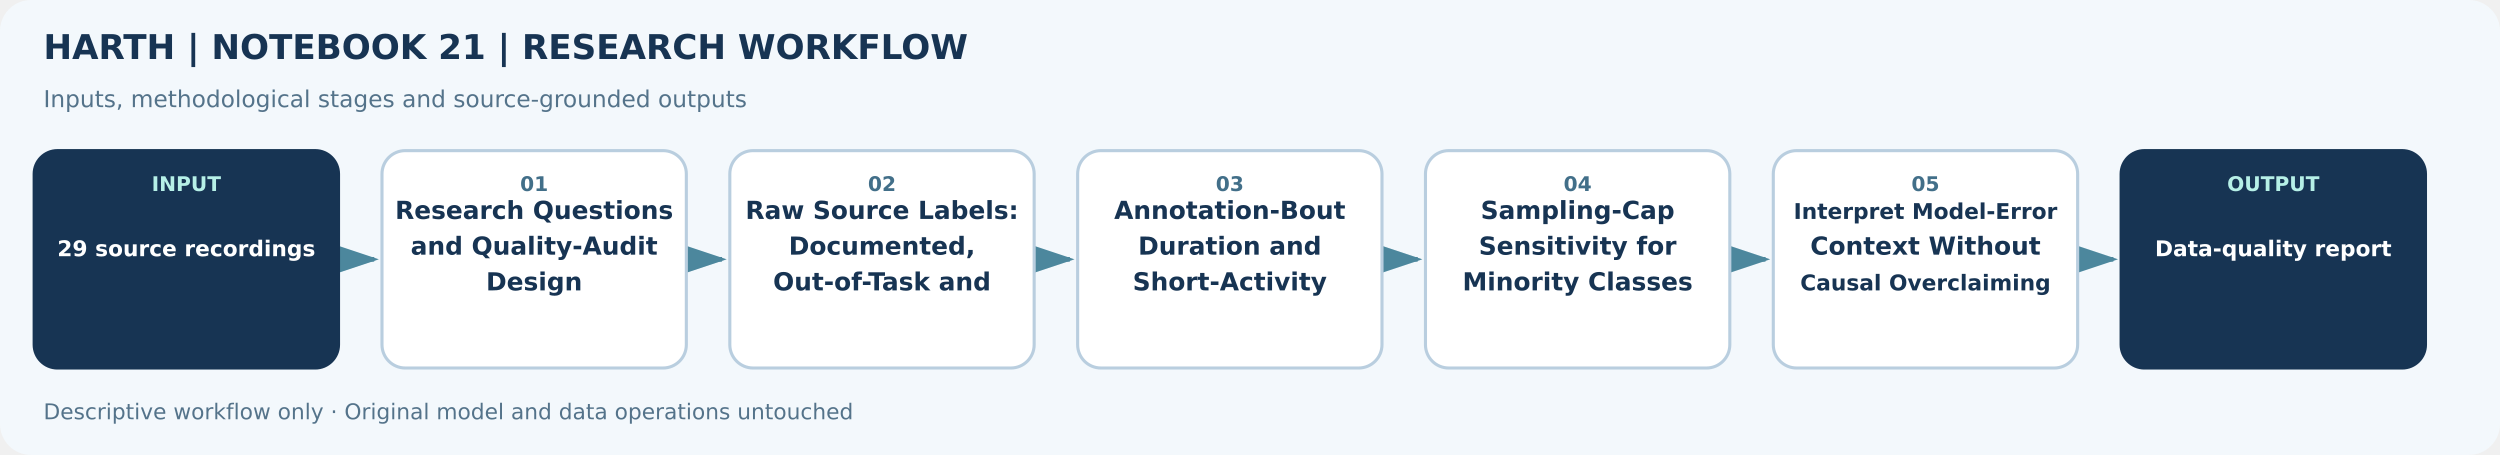
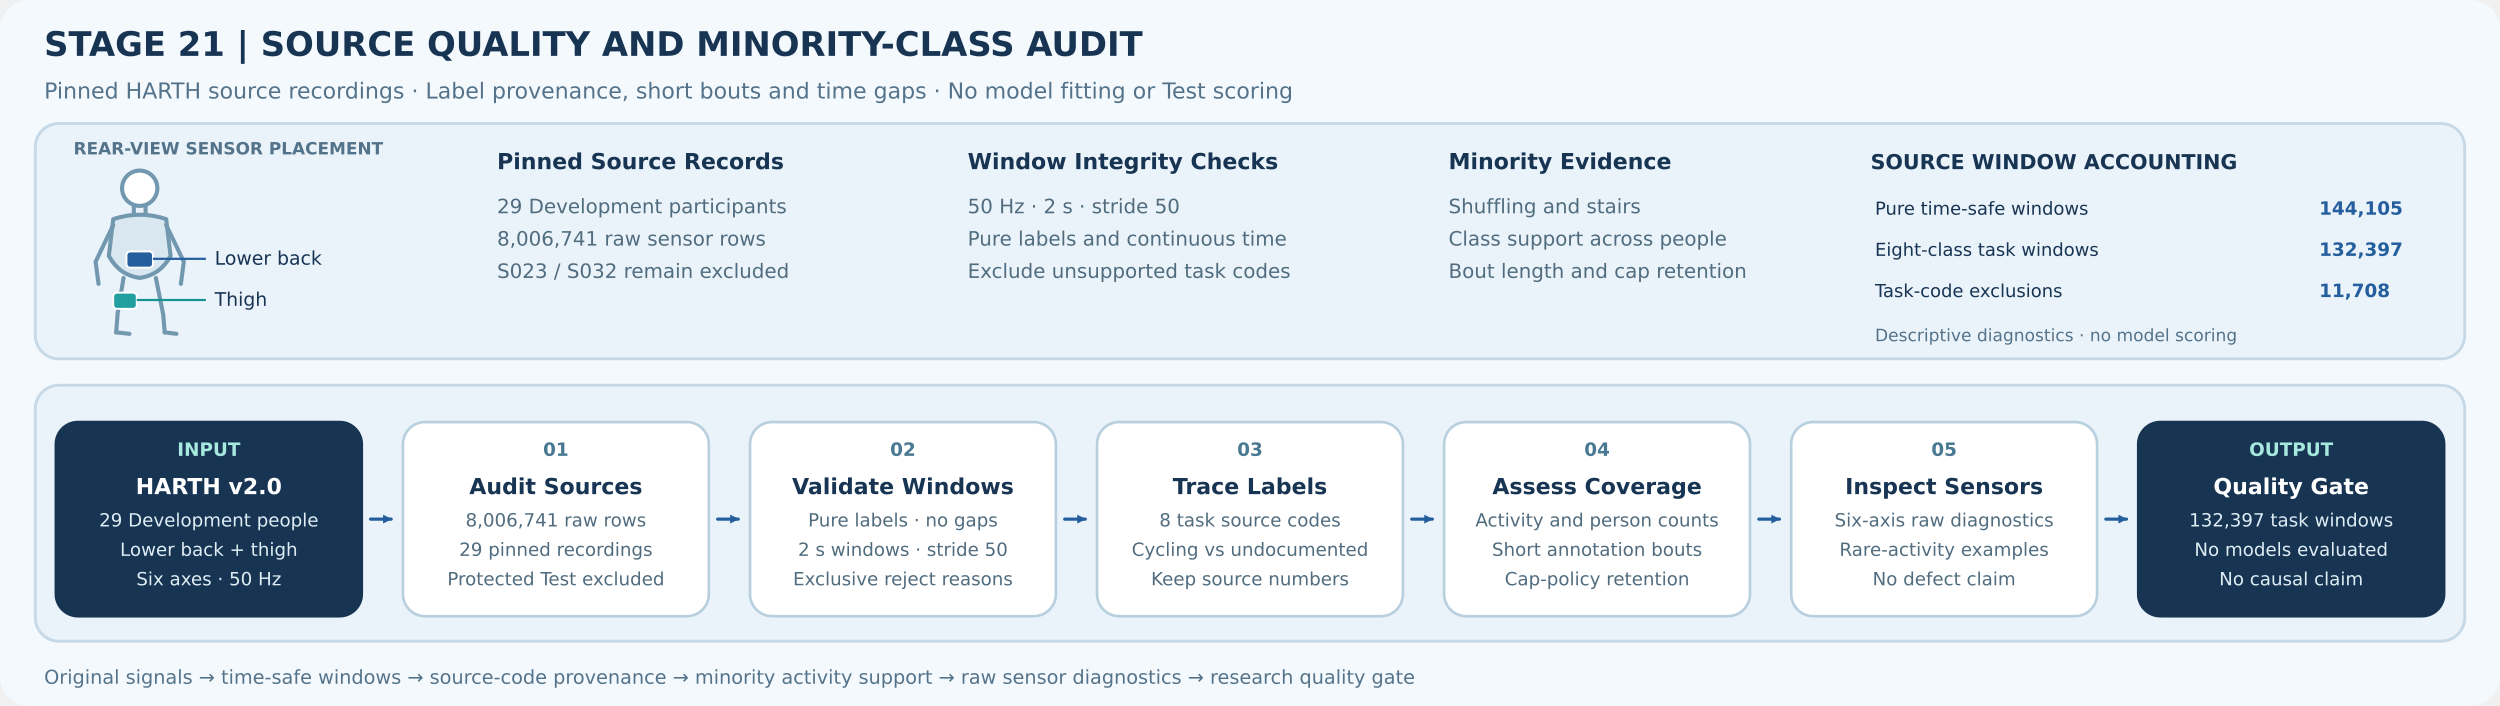
- <svg xmlns="http://www.w3.org/2000/svg" width="1610" height="293" viewBox="0 0 1610 293" role="img" aria-labelledby="title desc">
+ <svg xmlns="http://www.w3.org/2000/svg" width="1700" height="480" viewBox="0 0 1700 480" role="img" aria-labelledby="title desc">
  <defs>
-     <marker id="arrow" markerWidth="10" markerHeight="10" refX="8" refY="3" orient="auto">
-       <path d="M0 0 L0 6 L9 3 Z" fill="#4C879D" />
+     <marker id="small-arrow" markerUnits="userSpaceOnUse" markerWidth="6" markerHeight="6" refX="5.5" refY="3" orient="auto">
+       <path d="M0 0 L6 3 L0 6 Z" fill="#245E9D" />
    </marker>
  </defs>
-   <rect width="1610" height="293" rx="20" fill="#F3F8FC" />
-   <text x="28" y="38" font-family="DejaVu Sans, Arial, sans-serif" font-size="22" font-weight="700" fill="#173453">HARTH  |  NOTEBOOK 21  |  RESEARCH WORKFLOW</text>
-   <text x="28" y="69" font-family="DejaVu Sans, Arial, sans-serif" font-size="15" fill="#54738A">Inputs, methodological stages and source-grounded outputs</text>
+   <rect width="1700" height="480" rx="20" fill="#F4F9FD" />
  <g font-family="DejaVu Sans, Arial, sans-serif">
-     <path d="M224 167 H241" stroke="#4C879D" stroke-width="3" marker-end="url(#arrow)" />
-     <path d="M448 167 H465" stroke="#4C879D" stroke-width="3" marker-end="url(#arrow)" />
-     <path d="M672 167 H689" stroke="#4C879D" stroke-width="3" marker-end="url(#arrow)" />
-     <path d="M896 167 H913" stroke="#4C879D" stroke-width="3" marker-end="url(#arrow)" />
-     <path d="M1120 167 H1137" stroke="#4C879D" stroke-width="3" marker-end="url(#arrow)" />
-     <path d="M1344 167 H1361" stroke="#4C879D" stroke-width="3" marker-end="url(#arrow)" />
-     <g>
-       <rect x="22" y="97" width="196" height="140" rx="15" fill="#173453" stroke="#173453" stroke-width="2" />
-       <text x="120" y="123" text-anchor="middle" font-size="13" font-weight="700" fill="#B6F0E7">INPUT</text>
-       <text x="120" y="165" text-anchor="middle" font-size="14" font-weight="600" fill="#FFFFFF">29 source recordings</text>
+     <text x="30" y="38" font-size="23" font-weight="700" fill="#173453">STAGE 21 | SOURCE QUALITY AND MINORITY-CLASS AUDIT</text>
+     <text x="30" y="67" font-size="15" fill="#54738A">Pinned HARTH source recordings · Label provenance, short bouts and time gaps · No model fitting or Test scoring</text>
+     <rect x="24" y="84" width="1652" height="160" rx="16" fill="#EAF3FA" stroke="#C7D9E6" stroke-width="2" />
+     <rect x="24" y="262" width="1652" height="174" rx="16" fill="#EAF3FA" stroke="#C7D9E6" stroke-width="2" />
+     <g aria-label="Rear-view two-sensor placement, completely within context panel">
+       <text x="50" y="105" font-size="11.5" font-weight="700" fill="#53738A">REAR-VIEW SENSOR PLACEMENT</text>
+       <g stroke="#7298B0" stroke-width="2.8" stroke-linecap="round" stroke-linejoin="round">
+         <circle cx="95" cy="128" r="12" fill="#FFFFFF" />
+         <path d="M91 140 L91 147 M99 140 L99 147" fill="none" />
+         <path d="M77 149 Q95 143 113 149 L116 174 Q109 187 95 189 Q81 187 74 174 Z" fill="#D9E7F1" />
+         <path d="M77 153 L65 178 L67 193 M113 153 L125 178 L123 193" fill="none" />
+         <path d="M84 189 L80 213 L79 226 M106 189 L111 214 L112 226" fill="none" />
+         <path d="M79 226 L88 227 M112 226 L120 227" fill="none" />
+       </g>
+       <rect x="86" y="171" width="18" height="11" rx="2.5" fill="#245E9D" stroke="#FFFFFF" stroke-width="1.3" />
+       <rect x="77" y="199" width="16" height="11" rx="2.5" fill="#22A0A0" stroke="#FFFFFF" stroke-width="1.3" />
+       <path d="M104 176 H140" stroke="#245E9D" stroke-width="1.5" />
+       <text x="146" y="180" font-size="12.8" fill="#173453">Lower back</text>
+       <path d="M93 204 H140" stroke="#15938F" stroke-width="1.5" />
+       <text x="146" y="208" font-size="12.8" fill="#173453">Thigh</text>
    </g>
    <g>
-       <rect x="246" y="97" width="196" height="140" rx="15" fill="#FFFFFF" stroke="#B9CEDF" stroke-width="2" />
-       <text x="344" y="123" text-anchor="middle" font-size="13" font-weight="700" fill="#426F89">01</text>
-       <text x="344" y="141" text-anchor="middle" font-size="16" font-weight="600" fill="#173453">Research Questions</text>
-       <text x="344" y="164" text-anchor="middle" font-size="16" font-weight="600" fill="#173453">and Quality-Audit</text>
-       <text x="344" y="187" text-anchor="middle" font-size="16" font-weight="600" fill="#173453">Design</text>
+       <text x="338" y="115" font-size="15" font-weight="700" fill="#173453">Pinned Source Records</text>
+       <text x="338" y="145" font-size="13.5" fill="#506C7E">29 Development participants</text>
+       <text x="338" y="167" font-size="13.5" fill="#506C7E">8,006,741 raw sensor rows</text>
+       <text x="338" y="189" font-size="13.5" fill="#506C7E">S023 / S032 remain excluded</text>
    </g>
    <g>
-       <rect x="470" y="97" width="196" height="140" rx="15" fill="#FFFFFF" stroke="#B9CEDF" stroke-width="2" />
-       <text x="568" y="123" text-anchor="middle" font-size="13" font-weight="700" fill="#426F89">02</text>
-       <text x="568" y="141" text-anchor="middle" font-size="16" font-weight="600" fill="#173453">Raw Source Labels:</text>
-       <text x="568" y="164" text-anchor="middle" font-size="16" font-weight="600" fill="#173453">Documented,</text>
-       <text x="568" y="187" text-anchor="middle" font-size="16" font-weight="600" fill="#173453">Out-of-Task and</text>
+       <text x="658" y="115" font-size="15" font-weight="700" fill="#173453">Window Integrity Checks</text>
+       <text x="658" y="145" font-size="13.5" fill="#506C7E">50 Hz · 2 s · stride 50</text>
+       <text x="658" y="167" font-size="13.5" fill="#506C7E">Pure labels and continuous time</text>
+       <text x="658" y="189" font-size="13.5" fill="#506C7E">Exclude unsupported task codes</text>
    </g>
    <g>
-       <rect x="694" y="97" width="196" height="140" rx="15" fill="#FFFFFF" stroke="#B9CEDF" stroke-width="2" />
-       <text x="792" y="123" text-anchor="middle" font-size="13" font-weight="700" fill="#426F89">03</text>
-       <text x="792" y="141" text-anchor="middle" font-size="16" font-weight="600" fill="#173453">Annotation-Bout</text>
-       <text x="792" y="164" text-anchor="middle" font-size="16" font-weight="600" fill="#173453">Duration and</text>
-       <text x="792" y="187" text-anchor="middle" font-size="16" font-weight="600" fill="#173453">Short-Activity</text>
+       <text x="985" y="115" font-size="15" font-weight="700" fill="#173453">Minority Evidence</text>
+       <text x="985" y="145" font-size="13.5" fill="#506C7E">Shuffling and stairs</text>
+       <text x="985" y="167" font-size="13.5" fill="#506C7E">Class support across people</text>
+       <text x="985" y="189" font-size="13.5" fill="#506C7E">Bout length and cap retention</text>
    </g>
-     <g>
-       <rect x="918" y="97" width="196" height="140" rx="15" fill="#FFFFFF" stroke="#B9CEDF" stroke-width="2" />
-       <text x="1016" y="123" text-anchor="middle" font-size="13" font-weight="700" fill="#426F89">04</text>
-       <text x="1016" y="141" text-anchor="middle" font-size="16" font-weight="600" fill="#173453">Sampling-Cap</text>
-       <text x="1016" y="164" text-anchor="middle" font-size="16" font-weight="600" fill="#173453">Sensitivity for</text>
-       <text x="1016" y="187" text-anchor="middle" font-size="16" font-weight="600" fill="#173453">Minority Classes</text>
+     <g aria-label="Observed original source-window accounting, not model accuracy">
+       <text x="1272" y="115" font-size="14" font-weight="700" fill="#173453">SOURCE WINDOW ACCOUNTING</text>
+       <text x="1275" y="146" font-size="12.2" fill="#173453">Pure time-safe windows</text>
+       <text x="1577" y="146" font-size="12.5" font-weight="700" fill="#245E9D">144,105</text>
+       <text x="1275" y="174" font-size="12.2" fill="#173453">Eight-class task windows</text>
+       <text x="1577" y="174" font-size="12.5" font-weight="700" fill="#245E9D">132,397</text>
+       <text x="1275" y="202" font-size="12.2" fill="#173453">Task-code exclusions</text>
+       <text x="1577" y="202" font-size="12.5" font-weight="700" fill="#245E9D">11,708</text>
+       <text x="1275" y="232" font-size="11.6" fill="#54738A">Descriptive diagnostics · no model scoring</text>
    </g>
-     <g>
-       <rect x="1142" y="97" width="196" height="140" rx="15" fill="#FFFFFF" stroke="#B9CEDF" stroke-width="2" />
-       <text x="1240" y="123" text-anchor="middle" font-size="13" font-weight="700" fill="#426F89">05</text>
-       <text x="1240" y="141" text-anchor="middle" font-size="14" font-weight="600" fill="#173453">Interpret Model-Error</text>
-       <text x="1240" y="164" text-anchor="middle" font-size="16" font-weight="600" fill="#173453">Context Without</text>
-       <text x="1240" y="187" text-anchor="middle" font-size="14" font-weight="600" fill="#173453">Causal Overclaiming</text>
+     <g aria-label="Six identical short inter-block arrows">
+       <path d="M252 353 H266" fill="none" stroke="#245E9D" stroke-width="2.2" stroke-linecap="round" marker-end="url(#small-arrow)" />
+       <path d="M488 353 H502" fill="none" stroke="#245E9D" stroke-width="2.2" stroke-linecap="round" marker-end="url(#small-arrow)" />
+       <path d="M724 353 H738" fill="none" stroke="#245E9D" stroke-width="2.2" stroke-linecap="round" marker-end="url(#small-arrow)" />
+       <path d="M960 353 H974" fill="none" stroke="#245E9D" stroke-width="2.2" stroke-linecap="round" marker-end="url(#small-arrow)" />
+       <path d="M1196 353 H1210" fill="none" stroke="#245E9D" stroke-width="2.2" stroke-linecap="round" marker-end="url(#small-arrow)" />
+       <path d="M1432 353 H1446" fill="none" stroke="#245E9D" stroke-width="2.2" stroke-linecap="round" marker-end="url(#small-arrow)" />
    </g>
-     <g>
-       <rect x="1366" y="97" width="196" height="140" rx="15" fill="#173453" stroke="#173453" stroke-width="2" />
-       <text x="1464" y="123" text-anchor="middle" font-size="13" font-weight="700" fill="#B6F0E7">OUTPUT</text>
-       <text x="1464" y="165" text-anchor="middle" font-size="14" font-weight="600" fill="#FFFFFF">Data-quality report</text>
+     <g aria-label="Seven matched-protocol research workflow blocks">
+       <g class="process-block">
+         <rect x="38" y="287" width="208" height="132" rx="15" fill="#173453" stroke="#173453" stroke-width="1.8" />
+         <text x="142" y="310" text-anchor="middle" font-size="12.5" font-weight="700" fill="#A7E9DF">INPUT</text>
+         <text x="142" y="336" text-anchor="middle" font-size="15" font-weight="700" fill="#FFFFFF">HARTH v2.0</text>
+         <text x="142" y="358" text-anchor="middle" font-size="12.4" fill="#DFEDF4">29 Development people</text>
+         <text x="142" y="378" text-anchor="middle" font-size="12.4" fill="#DFEDF4">Lower back + thigh</text>
+         <text x="142" y="398" text-anchor="middle" font-size="12.4" fill="#DFEDF4">Six axes · 50 Hz</text>
+       </g>
+       <g class="process-block">
+         <rect x="274" y="287" width="208" height="132" rx="15" fill="#FFFFFF" stroke="#B8CFDE" stroke-width="1.8" />
+         <text x="378" y="310" text-anchor="middle" font-size="12.5" font-weight="700" fill="#497992">01</text>
+         <text x="378" y="336" text-anchor="middle" font-size="15" font-weight="700" fill="#173453">Audit Sources</text>
+         <text x="378" y="358" text-anchor="middle" font-size="12.4" fill="#506C7E">8,006,741 raw rows</text>
+         <text x="378" y="378" text-anchor="middle" font-size="12.4" fill="#506C7E">29 pinned recordings</text>
+         <text x="378" y="398" text-anchor="middle" font-size="12.4" fill="#506C7E">Protected Test excluded</text>
+       </g>
+       <g class="process-block">
+         <rect x="510" y="287" width="208" height="132" rx="15" fill="#FFFFFF" stroke="#B8CFDE" stroke-width="1.8" />
+         <text x="614" y="310" text-anchor="middle" font-size="12.5" font-weight="700" fill="#497992">02</text>
+         <text x="614" y="336" text-anchor="middle" font-size="15" font-weight="700" fill="#173453">Validate Windows</text>
+         <text x="614" y="358" text-anchor="middle" font-size="12.4" fill="#506C7E">Pure labels · no gaps</text>
+         <text x="614" y="378" text-anchor="middle" font-size="12.4" fill="#506C7E">2 s windows · stride 50</text>
+         <text x="614" y="398" text-anchor="middle" font-size="12.4" fill="#506C7E">Exclusive reject reasons</text>
+       </g>
+       <g class="process-block">
+         <rect x="746" y="287" width="208" height="132" rx="15" fill="#FFFFFF" stroke="#B8CFDE" stroke-width="1.8" />
+         <text x="850" y="310" text-anchor="middle" font-size="12.5" font-weight="700" fill="#497992">03</text>
+         <text x="850" y="336" text-anchor="middle" font-size="15" font-weight="700" fill="#173453">Trace Labels</text>
+         <text x="850" y="358" text-anchor="middle" font-size="12.4" fill="#506C7E">8 task source codes</text>
+         <text x="850" y="378" text-anchor="middle" font-size="12.4" fill="#506C7E">Cycling vs undocumented</text>
+         <text x="850" y="398" text-anchor="middle" font-size="12.4" fill="#506C7E">Keep source numbers</text>
+       </g>
+       <g class="process-block">
+         <rect x="982" y="287" width="208" height="132" rx="15" fill="#FFFFFF" stroke="#B8CFDE" stroke-width="1.8" />
+         <text x="1086" y="310" text-anchor="middle" font-size="12.5" font-weight="700" fill="#497992">04</text>
+         <text x="1086" y="336" text-anchor="middle" font-size="15" font-weight="700" fill="#173453">Assess Coverage</text>
+         <text x="1086" y="358" text-anchor="middle" font-size="12.4" fill="#506C7E">Activity and person counts</text>
+         <text x="1086" y="378" text-anchor="middle" font-size="12.4" fill="#506C7E">Short annotation bouts</text>
+         <text x="1086" y="398" text-anchor="middle" font-size="12.4" fill="#506C7E">Cap-policy retention</text>
+       </g>
+       <g class="process-block">
+         <rect x="1218" y="287" width="208" height="132" rx="15" fill="#FFFFFF" stroke="#B8CFDE" stroke-width="1.8" />
+         <text x="1322" y="310" text-anchor="middle" font-size="12.5" font-weight="700" fill="#497992">05</text>
+         <text x="1322" y="336" text-anchor="middle" font-size="15" font-weight="700" fill="#173453">Inspect Sensors</text>
+         <text x="1322" y="358" text-anchor="middle" font-size="12.4" fill="#506C7E">Six-axis raw diagnostics</text>
+         <text x="1322" y="378" text-anchor="middle" font-size="12.4" fill="#506C7E">Rare-activity examples</text>
+         <text x="1322" y="398" text-anchor="middle" font-size="12.4" fill="#506C7E">No defect claim</text>
+       </g>
+       <g class="process-block">
+         <rect x="1454" y="287" width="208" height="132" rx="15" fill="#173453" stroke="#173453" stroke-width="1.8" />
+         <text x="1558" y="310" text-anchor="middle" font-size="12.5" font-weight="700" fill="#A7E9DF">OUTPUT</text>
+         <text x="1558" y="336" text-anchor="middle" font-size="15" font-weight="700" fill="#FFFFFF">Quality Gate</text>
+         <text x="1558" y="358" text-anchor="middle" font-size="12.4" fill="#DFEDF4">132,397 task windows</text>
+         <text x="1558" y="378" text-anchor="middle" font-size="12.4" fill="#DFEDF4">No models evaluated</text>
+         <text x="1558" y="398" text-anchor="middle" font-size="12.4" fill="#DFEDF4">No causal claim</text>
+       </g>
    </g>
+     <text x="30" y="465" font-size="13.1" fill="#54738A">Original signals → time-safe windows → source-code provenance → minority activity support → raw sensor diagnostics → research quality gate</text>
  </g>
-   <text x="28" y="270" font-family="DejaVu Sans, Arial, sans-serif" font-size="14" fill="#54738A">Descriptive workflow only · Original model and data operations untouched</text>
</svg>
